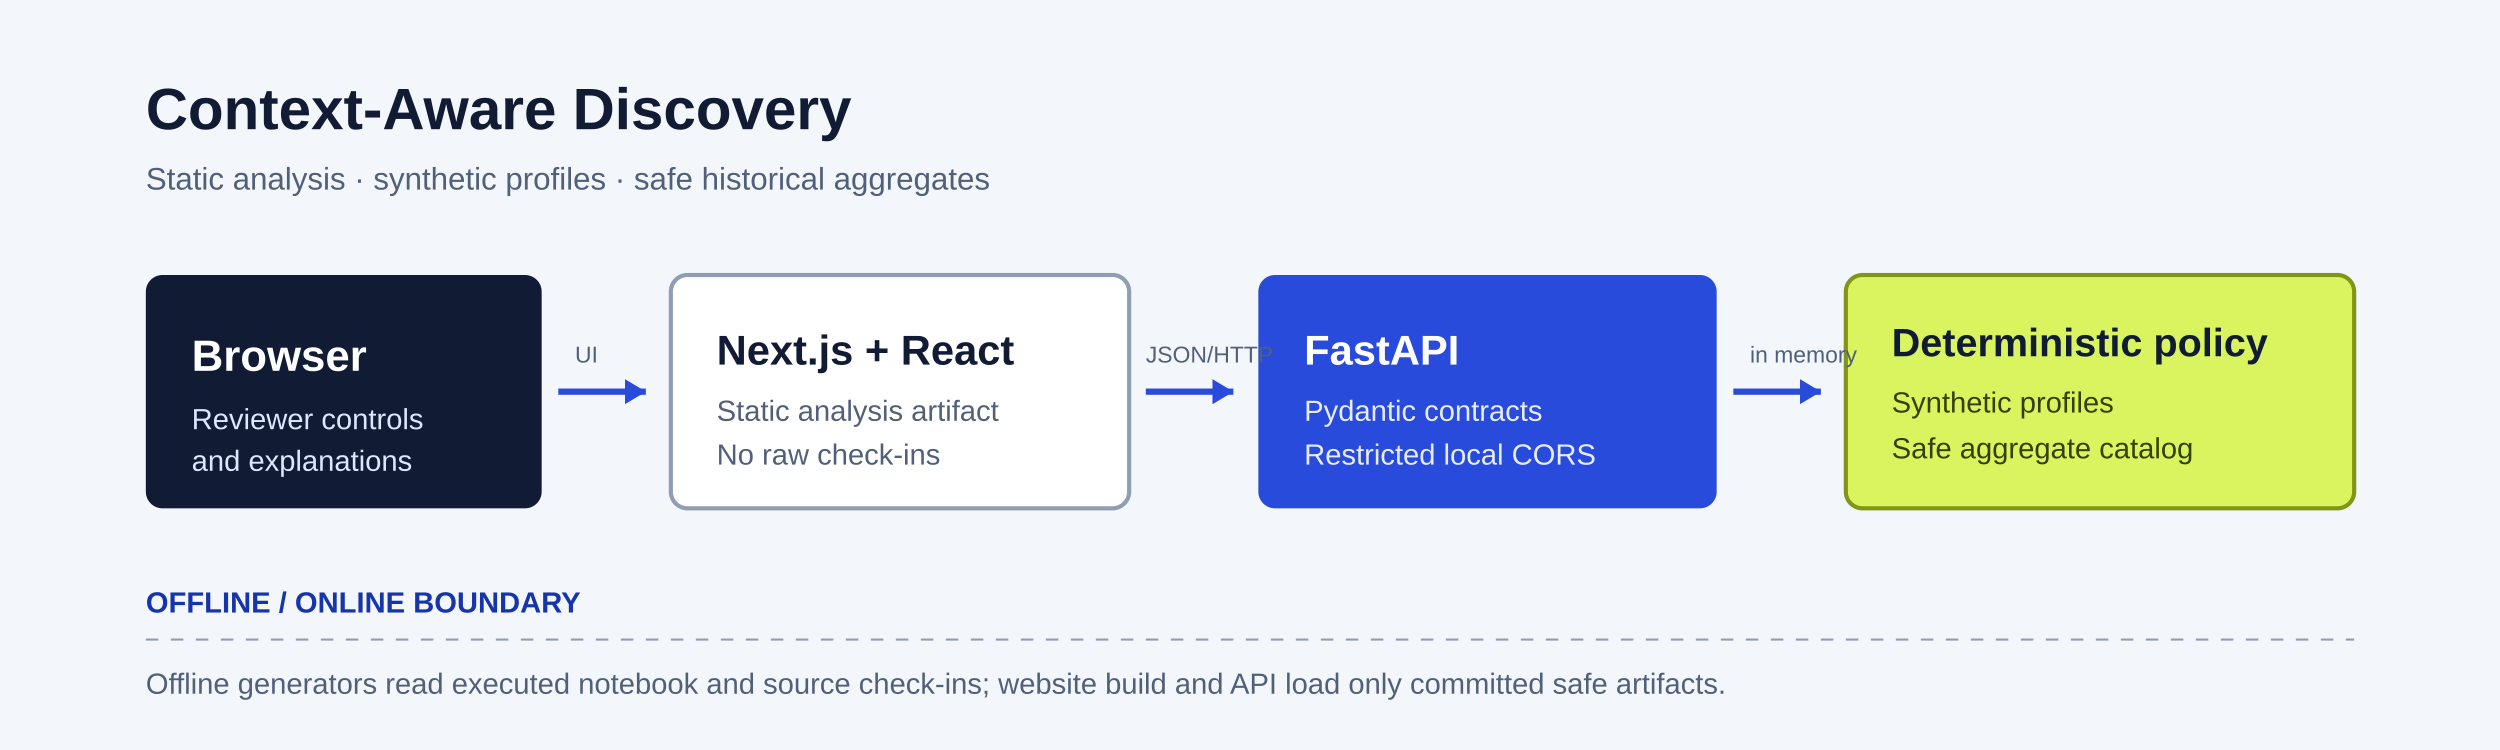
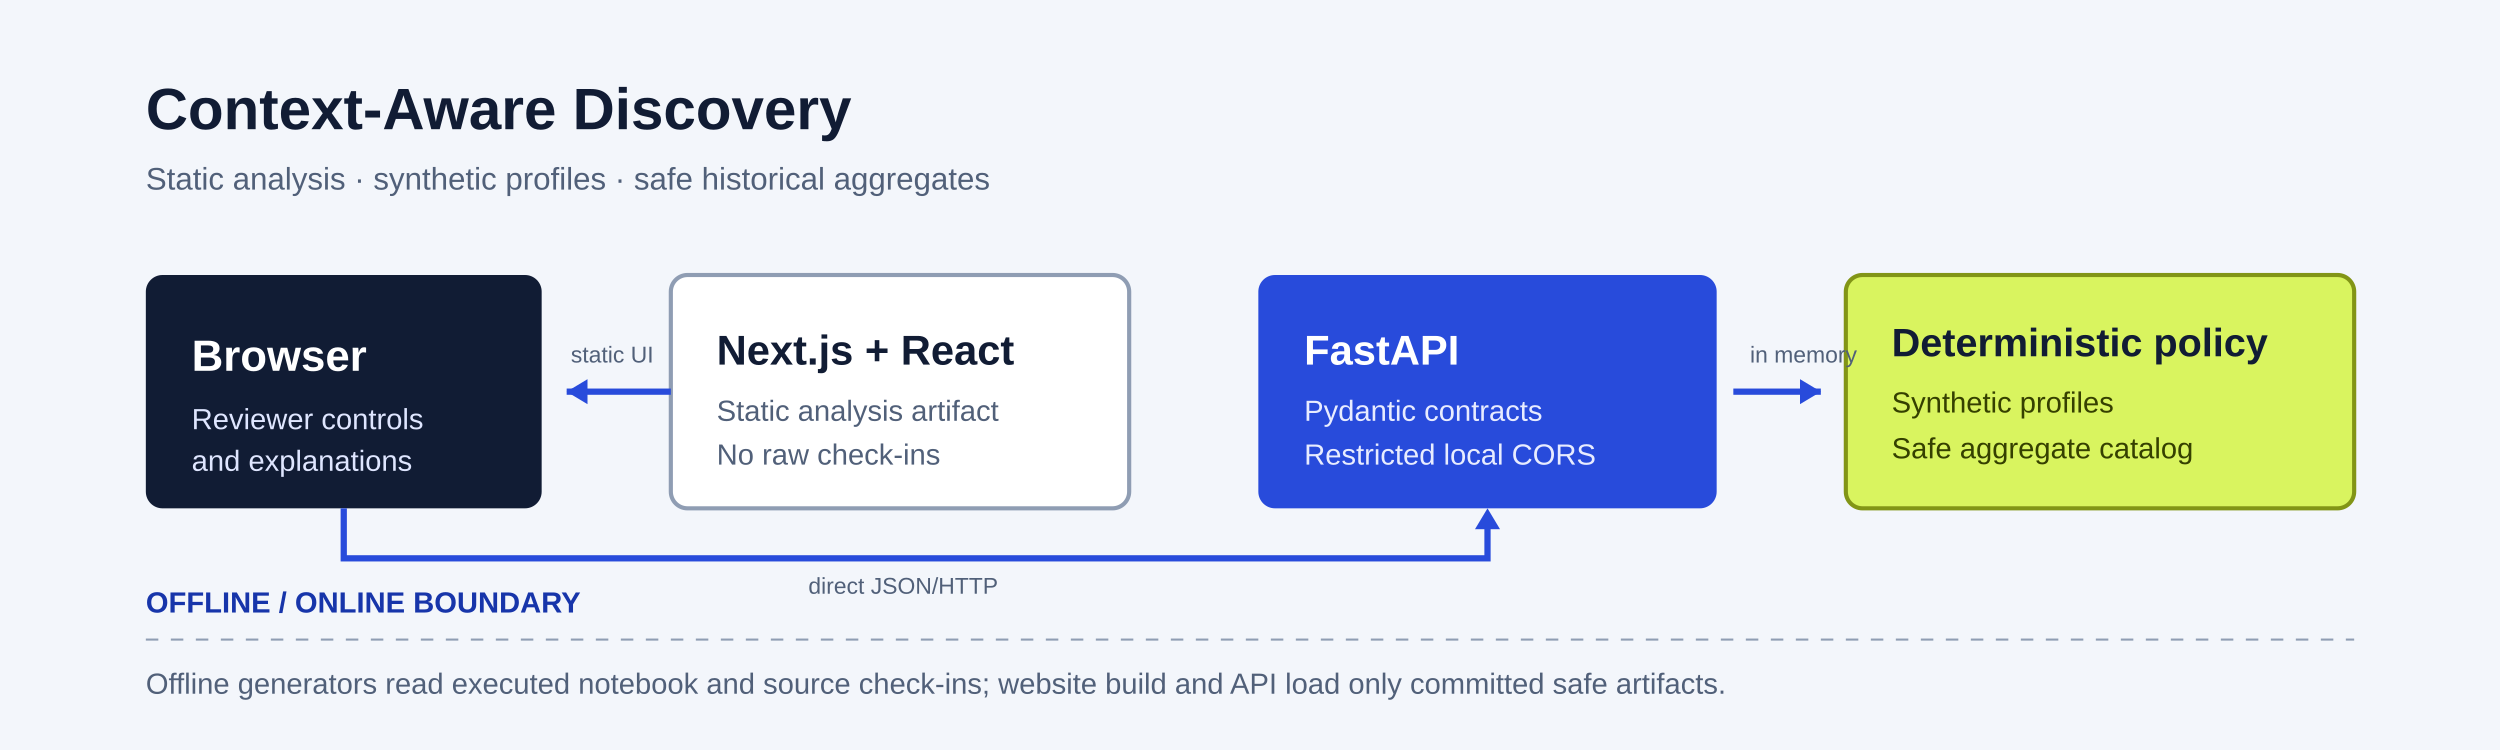
<svg xmlns="http://www.w3.org/2000/svg" width="1200" height="360" viewBox="0 0 1200 360" role="img" aria-labelledby="title desc">
  <rect width="1200" height="360" fill="#f3f6fb" />
  <g font-family="Arial, Helvetica, sans-serif" fill="#111c34">
    <text x="70" y="62" font-size="28" font-weight="700">Context-Aware Discovery</text>
    <text x="70" y="91" font-size="15" fill="#516079">Static analysis · synthetic profiles · safe historical aggregates</text>
    <g transform="translate(70 132)">
      <g>
        <rect width="190" height="112" rx="8" fill="#111c34" />
        <text x="22" y="46" font-size="21" font-weight="700" fill="#fff">Browser</text>
        <text x="22" y="74" font-size="14" fill="#dfe6ff">Reviewer controls</text>
        <text x="22" y="94" font-size="14" fill="#dfe6ff">and explanations</text>
      </g>
      <g transform="translate(252)">
        <rect width="220" height="112" rx="8" fill="#fff" stroke="#8f9db3" stroke-width="2" />
        <text x="22" y="43" font-size="20" font-weight="700">Next.js + React</text>
        <text x="22" y="70" font-size="14" fill="#516079">Static analysis artifact</text>
        <text x="22" y="91" font-size="14" fill="#516079">No raw check-ins</text>
      </g>
      <g transform="translate(534)">
        <rect width="220" height="112" rx="8" fill="#284bdb" />
        <text x="22" y="43" font-size="20" font-weight="700" fill="#fff">FastAPI</text>
        <text x="22" y="70" font-size="14" fill="#e8ecff">Pydantic contracts</text>
        <text x="22" y="91" font-size="14" fill="#e8ecff">Restricted local CORS</text>
      </g>
      <g transform="translate(816)">
        <rect width="244" height="112" rx="8" fill="#d9f45f" stroke="#829516" stroke-width="2" />
        <text x="22" y="39" font-size="19" font-weight="700">Deterministic policy</text>
        <text x="22" y="66" font-size="14" fill="#354000">Synthetic profiles</text>
        <text x="22" y="88" font-size="14" fill="#354000">Safe aggregate catalog</text>
      </g>
      <g fill="none" stroke="#284bdb" stroke-width="3">
-         <path d="M198 56 H240" />
-         <path d="M480 56 H522" />
+         <path d="M252 56 H202" />
+         <path d="M95 112 V136 H644 V120" />
        <path d="M762 56 H804" />
      </g>
      <g fill="#284bdb">
-         <path d="M240 56 l-10 -6 v12z" />
-         <path d="M522 56 l-10 -6 v12z" />
+         <path d="M202 56 l10 -6 v12z" />
+         <path d="M644 112 l-6 10 h12z" />
        <path d="M804 56 l-10 -6 v12z" />
      </g>
-       <text x="206" y="42" font-size="11" fill="#516079">UI</text>
-       <text x="480" y="42" font-size="11" fill="#516079">JSON/HTTP</text>
+       <text x="204" y="42" font-size="11" fill="#516079">static UI</text>
+       <text x="318" y="153" font-size="11" fill="#516079">direct JSON/HTTP</text>
      <text x="770" y="42" font-size="11" fill="#516079">in memory</text>
    </g>
    <text x="70" y="294" font-size="14" font-weight="700" fill="#1735aa">OFFLINE / ONLINE BOUNDARY</text>
    <line x1="70" y1="307" x2="1130" y2="307" stroke="#8f9db3" stroke-dasharray="6 6" />
    <text x="70" y="333" font-size="14" fill="#516079">Offline generators read executed notebook and source check-ins; website build and API load only committed safe artifacts.</text>
  </g>
</svg>
